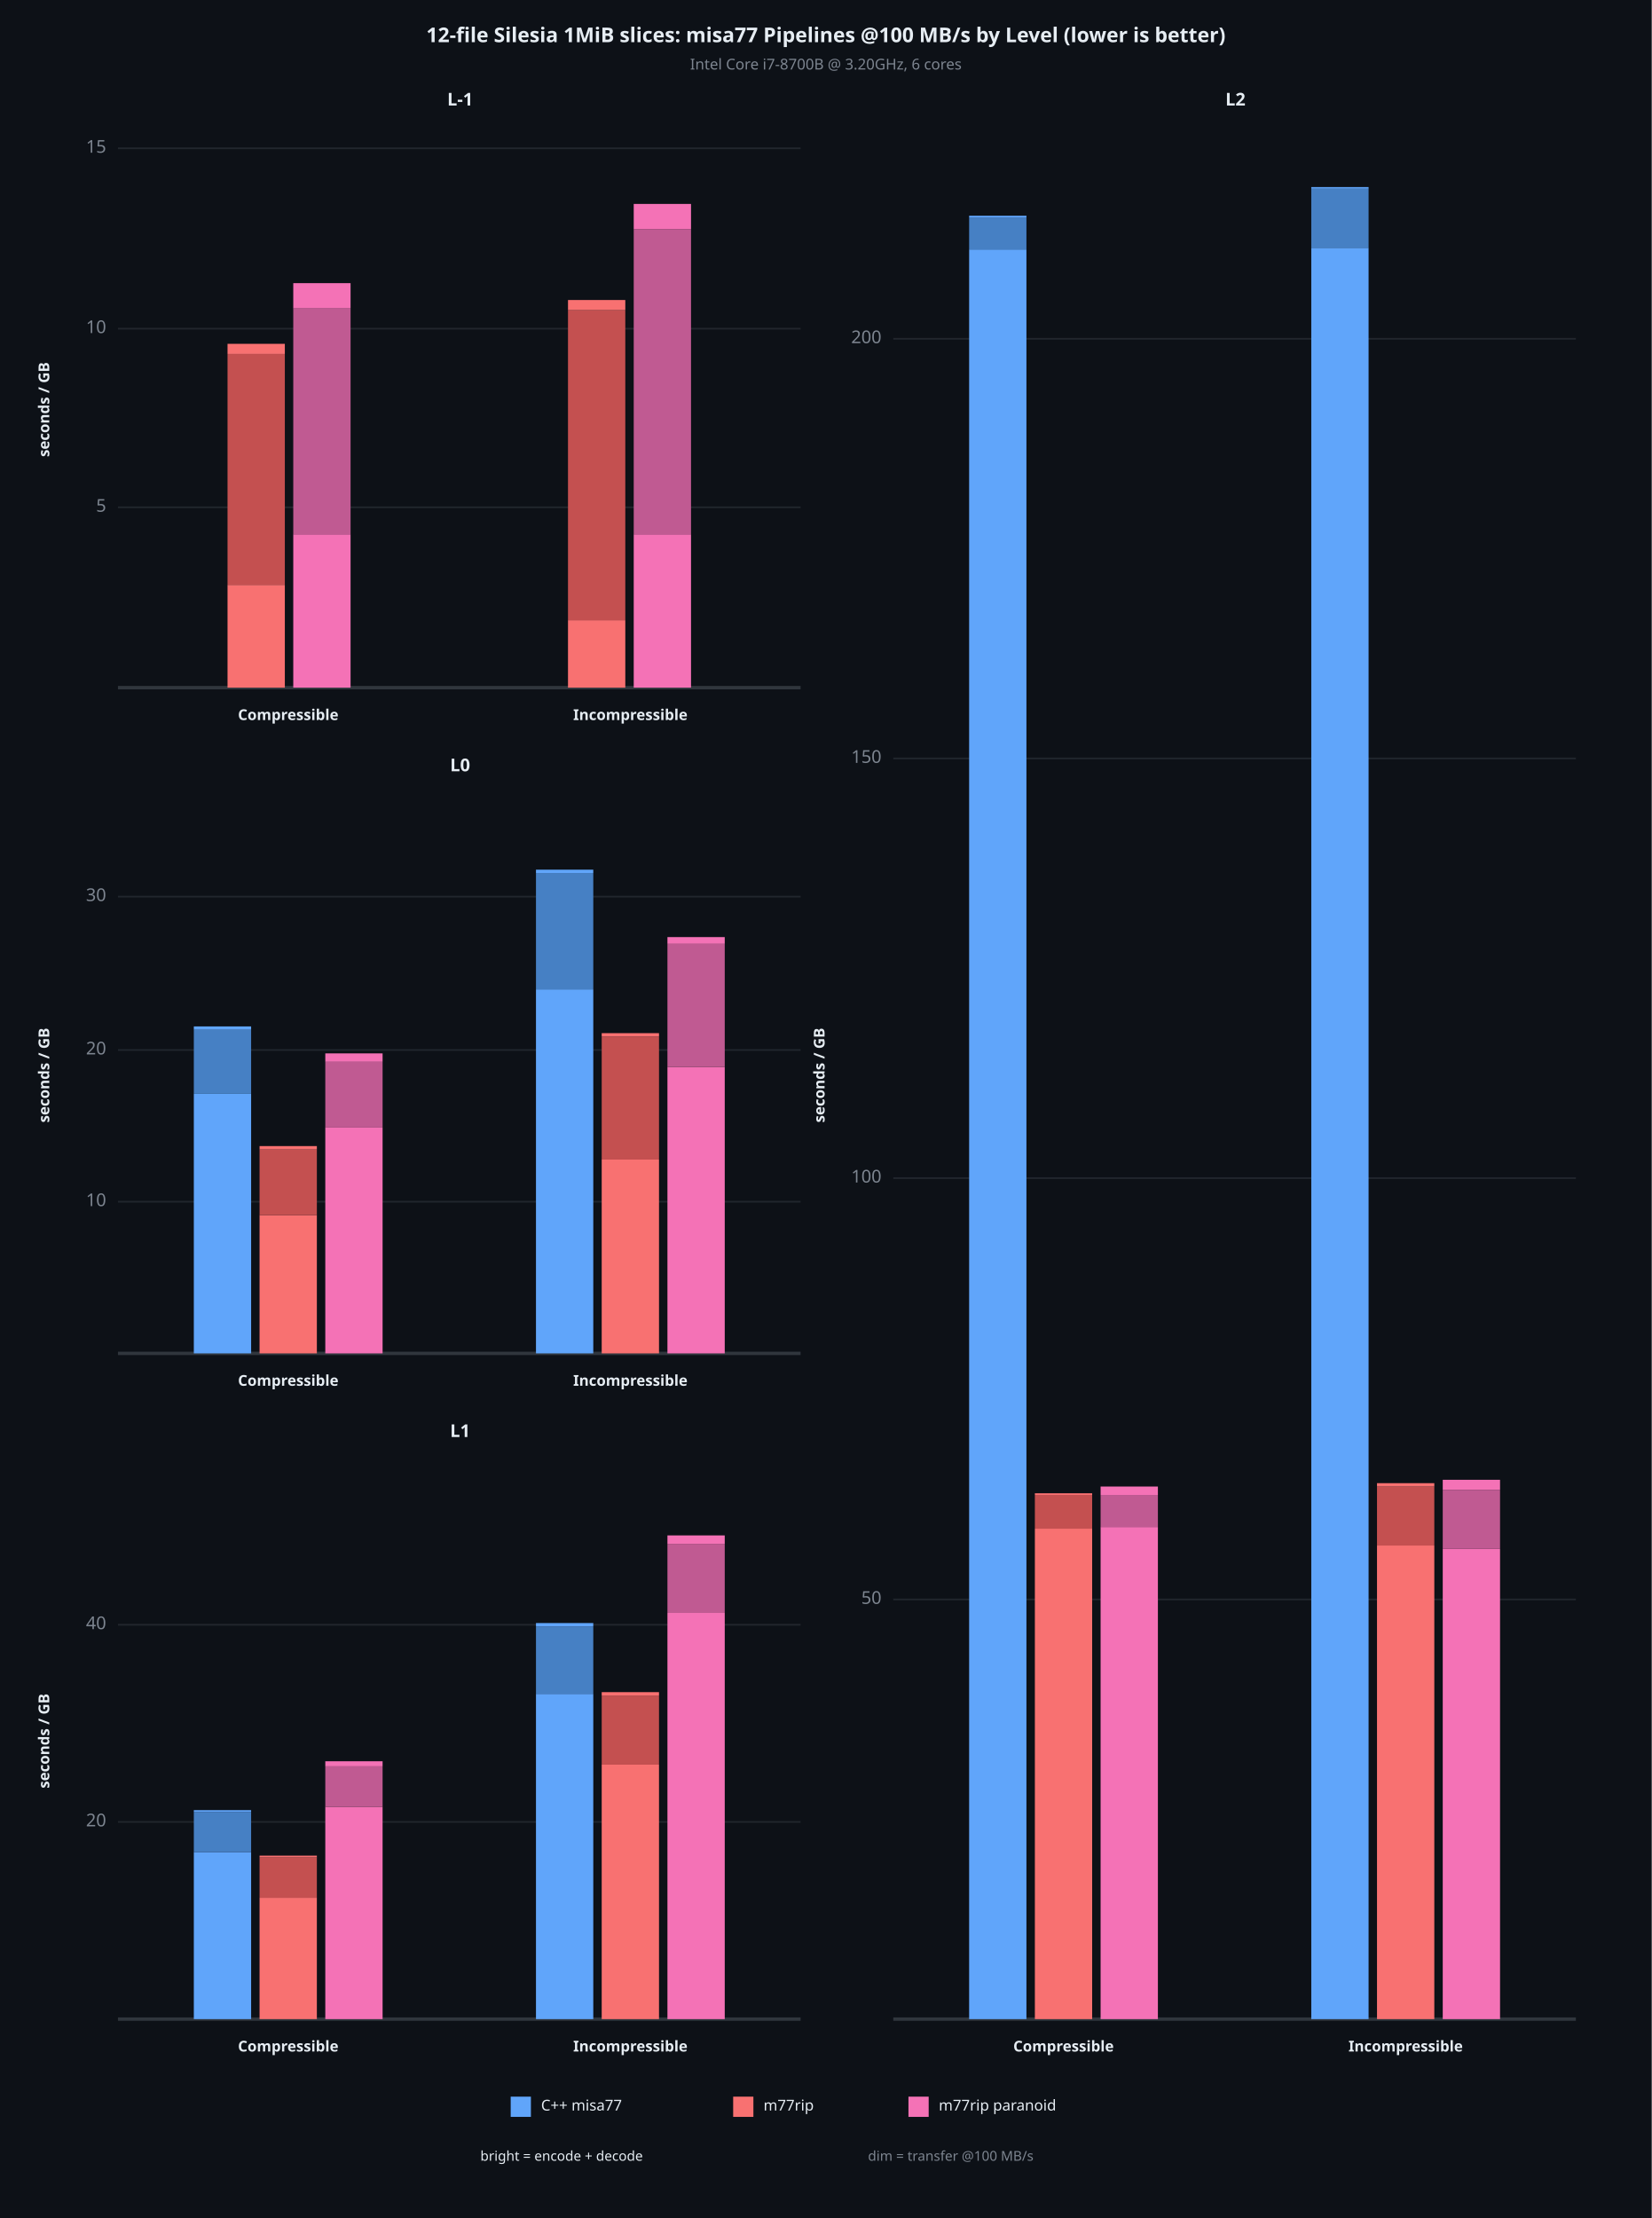
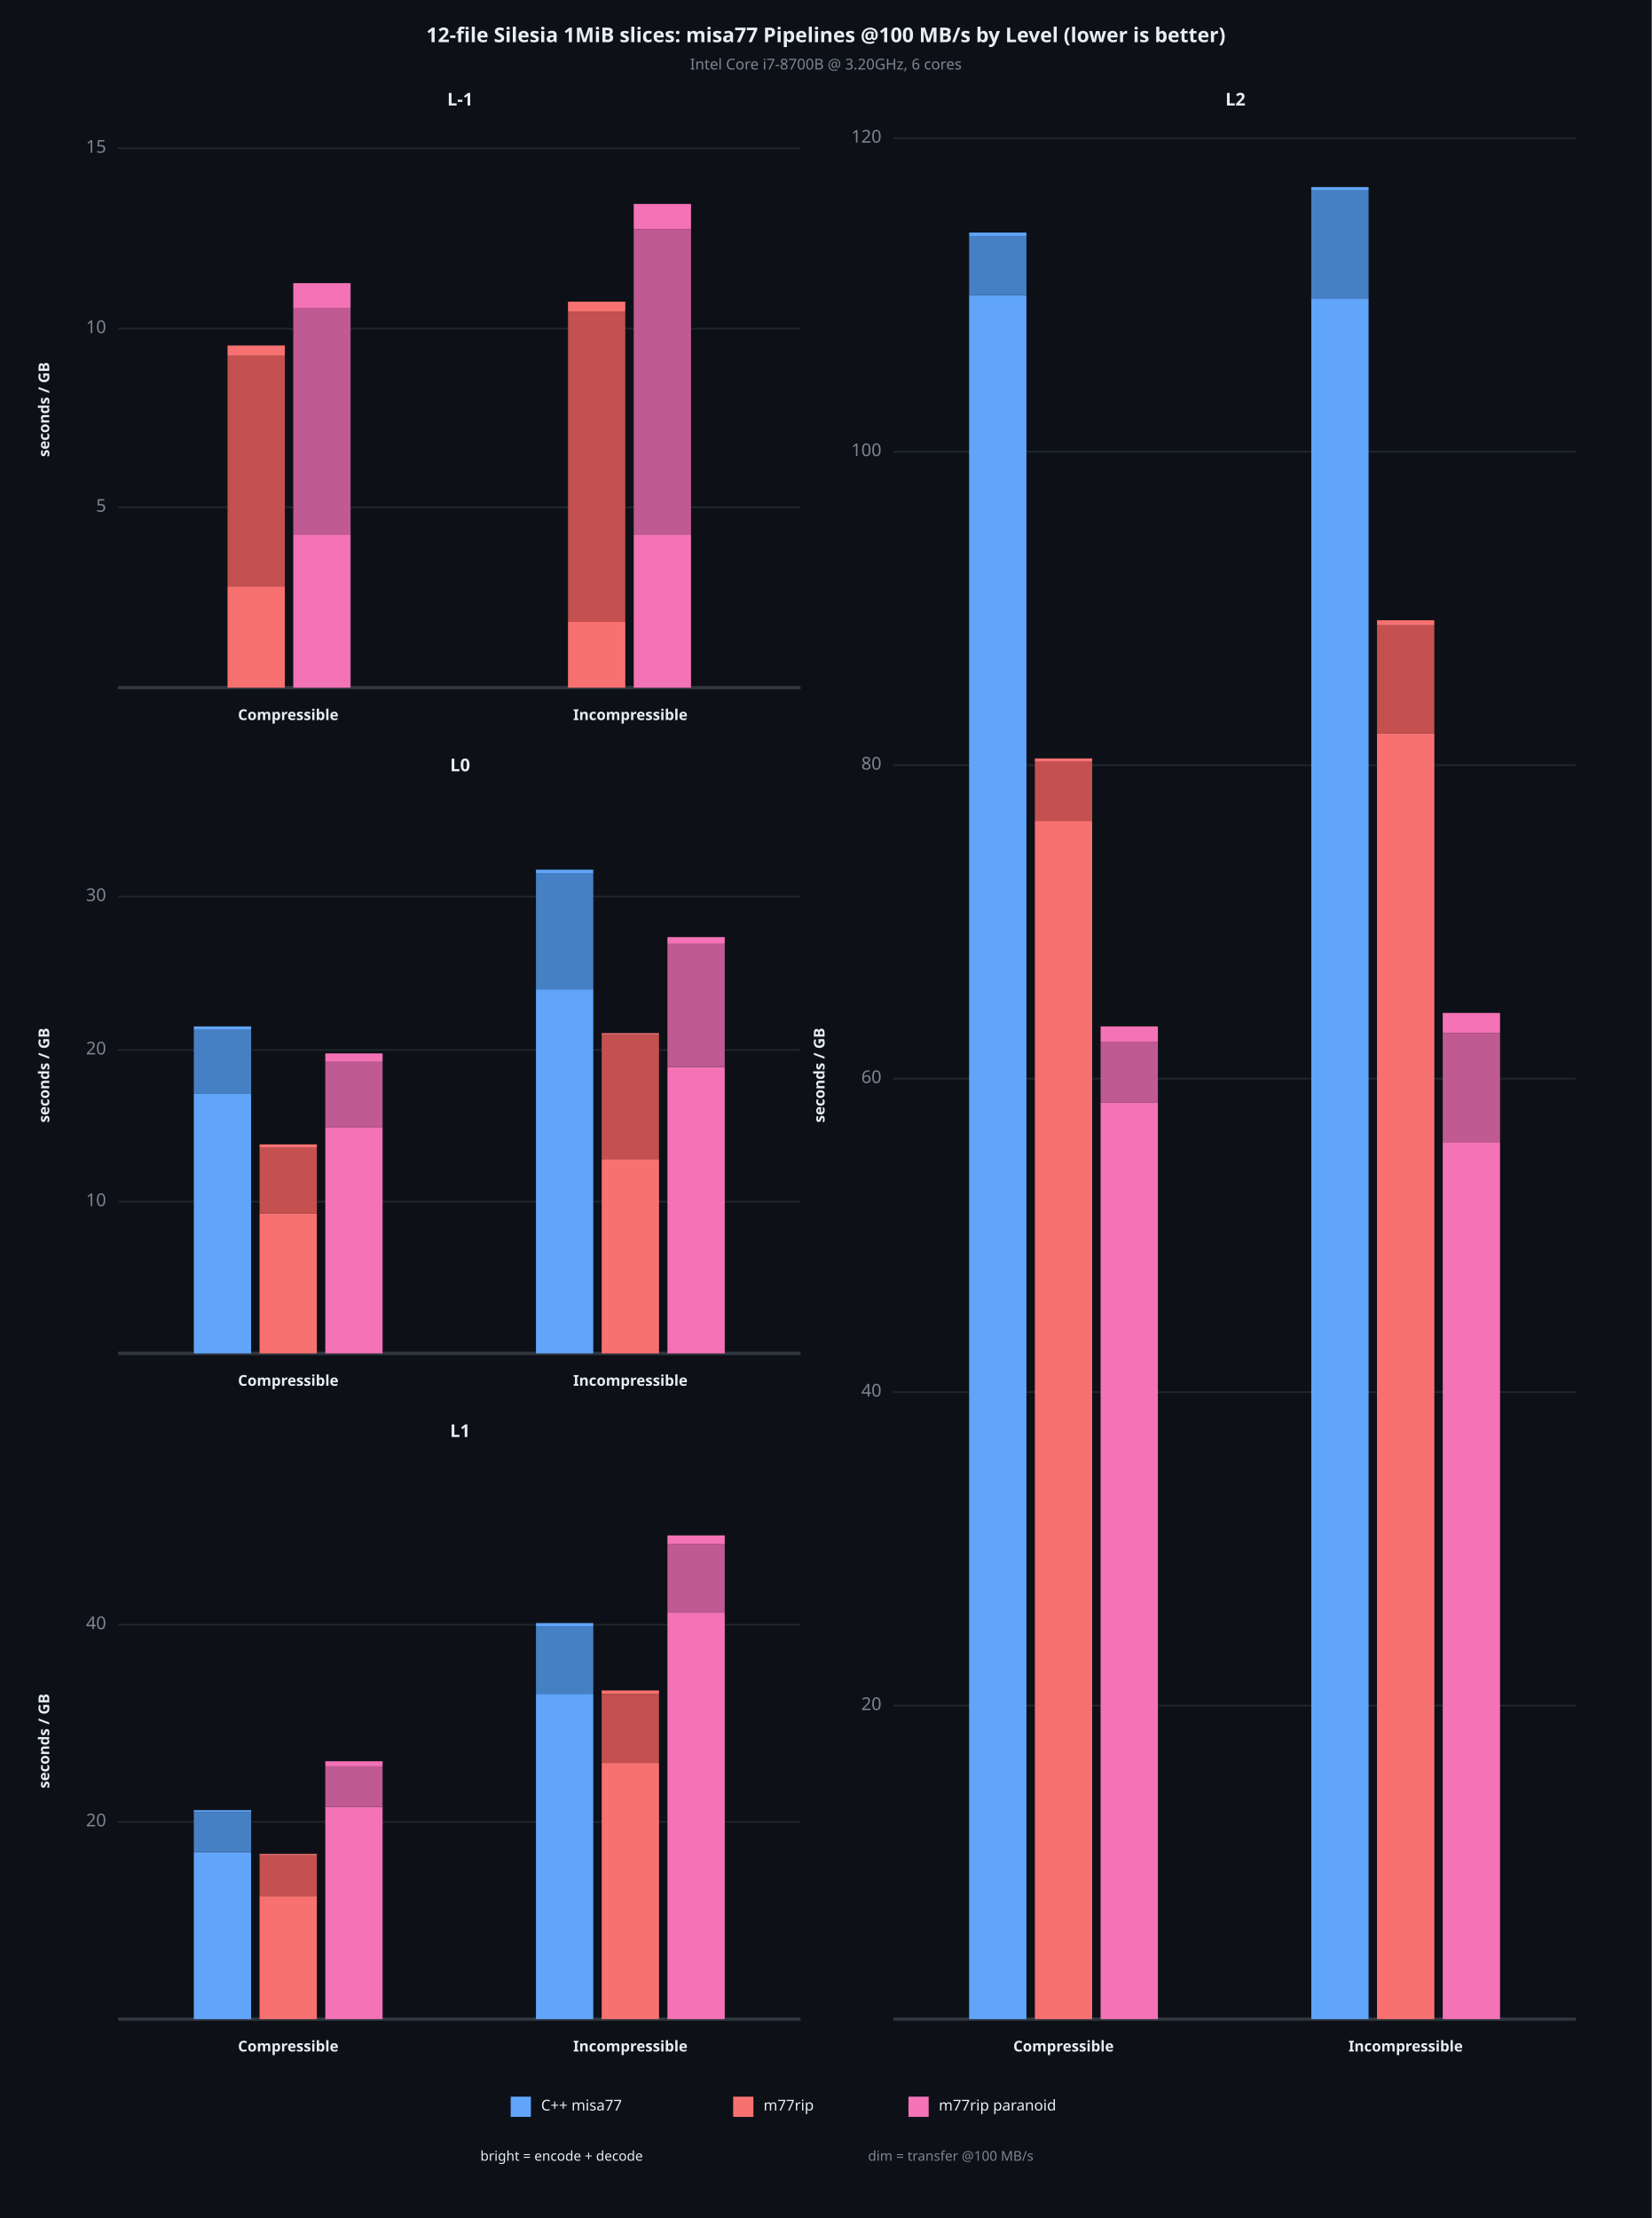
<svg xmlns="http://www.w3.org/2000/svg" viewBox="0 0 980 1316" font-family="system-ui, -apple-system, sans-serif">
  <rect x="0" y="0" width="980" height="1316" opacity="1" fill="#0D1117" stroke="none" />
  <text x="490" y="22" dy="0.5ex" text-anchor="middle" font-family="sans-serif" font-size="12.097" opacity="1" fill="#E6EDF3" font-weight="bold">
12-file Silesia 1MiB slices: misa77 Pipelines @100 MB/s by Level (lower is better)
</text>
  <text x="490" y="39" dy="0.5ex" text-anchor="middle" font-family="sans-serif" font-size="8.871" opacity="1" fill="#7D8590">
Intel Core i7-8700B @ 3.20GHz, 6 cores
</text>
  <text x="273" y="60" dy="0.5ex" text-anchor="middle" font-family="sans-serif" font-size="10.484" opacity="1" fill="#E6EDF3" font-weight="bold">
L-1
</text>
  <polyline fill="none" opacity="1" stroke="#21262D" stroke-width="1" points="70,301 475,301 " />
  <text x="63" y="301" dy="0.5ex" text-anchor="end" font-family="sans-serif" font-size="10.484" opacity="1" fill="#7D8590">
5
</text>
  <polyline fill="none" opacity="1" stroke="#21262D" stroke-width="1" points="70,195 475,195 " />
  <text x="63" y="195" dy="0.5ex" text-anchor="end" font-family="sans-serif" font-size="10.484" opacity="1" fill="#7D8590">
10
</text>
  <polyline fill="none" opacity="1" stroke="#21262D" stroke-width="1" points="70,88 475,88 " />
  <text x="63" y="88" dy="0.5ex" text-anchor="end" font-family="sans-serif" font-size="10.484" opacity="1" fill="#7D8590">
15
</text>
  <polyline fill="none" opacity="1" stroke="#30363D" stroke-width="2" points="70,408 475,408 " />
  <text x="27" y="243" dy="0.5ex" text-anchor="middle" font-family="sans-serif" font-size="8.871" opacity="1" fill="#E6EDF3" font-weight="bold" transform="rotate(270, 27, 243)">
seconds / GB
</text>
-   <rect x="135" y="347" width="34" height="61" opacity="1" fill="#F87171" stroke="none" />
-   <rect x="135" y="210" width="34" height="137" opacity="1" fill="#C45050" stroke="none" />
-   <rect x="135" y="204" width="34" height="6" opacity="1" fill="#F87171" stroke="none" />
+   <rect x="135" y="348" width="34" height="60" opacity="1" fill="#F87171" stroke="none" />
+   <rect x="135" y="211" width="34" height="137" opacity="1" fill="#C45050" stroke="none" />
+   <rect x="135" y="205" width="34" height="6" opacity="1" fill="#F87171" stroke="none" />
  <rect x="174" y="317" width="34" height="91" opacity="1" fill="#F472B6" stroke="none" />
  <rect x="174" y="183" width="34" height="134" opacity="1" fill="#C05A92" stroke="none" />
  <rect x="174" y="168" width="34" height="15" opacity="1" fill="#F472B6" stroke="none" />
  <text x="171" y="425" dy="0.5ex" text-anchor="middle" font-family="sans-serif" font-size="8.871" opacity="1" fill="#E6EDF3" font-weight="bold">
Compressible
</text>
-   <rect x="337" y="368" width="34" height="40" opacity="1" fill="#F87171" stroke="none" />
-   <rect x="337" y="184" width="34" height="184" opacity="1" fill="#C45050" stroke="none" />
-   <rect x="337" y="178" width="34" height="6" opacity="1" fill="#F87171" stroke="none" />
+   <rect x="337" y="369" width="34" height="39" opacity="1" fill="#F87171" stroke="none" />
+   <rect x="337" y="185" width="34" height="184" opacity="1" fill="#C45050" stroke="none" />
+   <rect x="337" y="179" width="34" height="6" opacity="1" fill="#F87171" stroke="none" />
  <rect x="376" y="317" width="34" height="91" opacity="1" fill="#F472B6" stroke="none" />
  <rect x="376" y="136" width="34" height="181" opacity="1" fill="#C05A92" stroke="none" />
  <rect x="376" y="121" width="34" height="15" opacity="1" fill="#F472B6" stroke="none" />
  <text x="374" y="425" dy="0.5ex" text-anchor="middle" font-family="sans-serif" font-size="8.871" opacity="1" fill="#E6EDF3" font-weight="bold">
Incompressible
</text>
  <text x="273" y="455" dy="0.5ex" text-anchor="middle" font-family="sans-serif" font-size="10.484" opacity="1" fill="#E6EDF3" font-weight="bold">
L0
</text>
  <polyline fill="none" opacity="1" stroke="#21262D" stroke-width="1" points="70,713 475,713 " />
  <text x="63" y="713" dy="0.5ex" text-anchor="end" font-family="sans-serif" font-size="10.484" opacity="1" fill="#7D8590">
10
</text>
  <polyline fill="none" opacity="1" stroke="#21262D" stroke-width="1" points="70,623 475,623 " />
  <text x="63" y="623" dy="0.5ex" text-anchor="end" font-family="sans-serif" font-size="10.484" opacity="1" fill="#7D8590">
20
</text>
  <polyline fill="none" opacity="1" stroke="#21262D" stroke-width="1" points="70,532 475,532 " />
  <text x="63" y="532" dy="0.5ex" text-anchor="end" font-family="sans-serif" font-size="10.484" opacity="1" fill="#7D8590">
30
</text>
  <polyline fill="none" opacity="1" stroke="#30363D" stroke-width="2" points="70,803 475,803 " />
  <text x="27" y="638" dy="0.5ex" text-anchor="middle" font-family="sans-serif" font-size="8.871" opacity="1" fill="#E6EDF3" font-weight="bold" transform="rotate(270, 27, 638)">
seconds / GB
</text>
  <rect x="115" y="649" width="34" height="154" opacity="1" fill="#60A5FA" stroke="none" />
  <rect x="115" y="611" width="34" height="38" opacity="1" fill="#4680C4" stroke="none" />
  <rect x="115" y="609" width="34" height="2" opacity="1" fill="#60A5FA" stroke="none" />
-   <rect x="154" y="721" width="34" height="82" opacity="1" fill="#F87171" stroke="none" />
-   <rect x="154" y="682" width="34" height="39" opacity="1" fill="#C45050" stroke="none" />
-   <rect x="154" y="680" width="34" height="2" opacity="1" fill="#F87171" stroke="none" />
+   <rect x="154" y="720" width="34" height="83" opacity="1" fill="#F87171" stroke="none" />
+   <rect x="154" y="681" width="34" height="39" opacity="1" fill="#C45050" stroke="none" />
+   <rect x="154" y="679" width="34" height="2" opacity="1" fill="#F87171" stroke="none" />
  <rect x="193" y="669" width="34" height="134" opacity="1" fill="#F472B6" stroke="none" />
  <rect x="193" y="630" width="34" height="39" opacity="1" fill="#C05A92" stroke="none" />
  <rect x="193" y="625" width="34" height="5" opacity="1" fill="#F472B6" stroke="none" />
  <text x="171" y="820" dy="0.5ex" text-anchor="middle" font-family="sans-serif" font-size="8.871" opacity="1" fill="#E6EDF3" font-weight="bold">
Compressible
</text>
  <rect x="318" y="587" width="34" height="216" opacity="1" fill="#60A5FA" stroke="none" />
  <rect x="318" y="518" width="34" height="69" opacity="1" fill="#4680C4" stroke="none" />
  <rect x="318" y="516" width="34" height="2" opacity="1" fill="#60A5FA" stroke="none" />
  <rect x="357" y="688" width="34" height="115" opacity="1" fill="#F87171" stroke="none" />
-   <rect x="357" y="615" width="34" height="73" opacity="1" fill="#C45050" stroke="none" />
-   <rect x="357" y="613" width="34" height="2" opacity="1" fill="#F87171" stroke="none" />
+   <rect x="357" y="614" width="34" height="74" opacity="1" fill="#C45050" stroke="none" />
+   <rect x="357" y="613" width="34" height="1" opacity="1" fill="#F87171" stroke="none" />
  <rect x="396" y="633" width="34" height="170" opacity="1" fill="#F472B6" stroke="none" />
  <rect x="396" y="560" width="34" height="73" opacity="1" fill="#C05A92" stroke="none" />
  <rect x="396" y="556" width="34" height="4" opacity="1" fill="#F472B6" stroke="none" />
  <text x="374" y="820" dy="0.5ex" text-anchor="middle" font-family="sans-serif" font-size="8.871" opacity="1" fill="#E6EDF3" font-weight="bold">
Incompressible
</text>
  <text x="273" y="850" dy="0.5ex" text-anchor="middle" font-family="sans-serif" font-size="10.484" opacity="1" fill="#E6EDF3" font-weight="bold">
L1
</text>
  <polyline fill="none" opacity="1" stroke="#21262D" stroke-width="1" points="70,1081 475,1081 " />
  <text x="63" y="1081" dy="0.5ex" text-anchor="end" font-family="sans-serif" font-size="10.484" opacity="1" fill="#7D8590">
20
</text>
  <polyline fill="none" opacity="1" stroke="#21262D" stroke-width="1" points="70,964 475,964 " />
  <text x="63" y="964" dy="0.5ex" text-anchor="end" font-family="sans-serif" font-size="10.484" opacity="1" fill="#7D8590">
40
</text>
  <polyline fill="none" opacity="1" stroke="#30363D" stroke-width="2" points="70,1198 475,1198 " />
  <text x="27" y="1033" dy="0.5ex" text-anchor="middle" font-family="sans-serif" font-size="8.871" opacity="1" fill="#E6EDF3" font-weight="bold" transform="rotate(270, 27, 1033)">
seconds / GB
</text>
  <rect x="115" y="1099" width="34" height="99" opacity="1" fill="#60A5FA" stroke="none" />
  <rect x="115" y="1075" width="34" height="24" opacity="1" fill="#4680C4" stroke="none" />
  <rect x="115" y="1074" width="34" height="1" opacity="1" fill="#60A5FA" stroke="none" />
-   <rect x="154" y="1126" width="34" height="72" opacity="1" fill="#F87171" stroke="none" />
-   <rect x="154" y="1102" width="34" height="24" opacity="1" fill="#C45050" stroke="none" />
-   <rect x="154" y="1101" width="34" height="1" opacity="1" fill="#F87171" stroke="none" />
+   <rect x="154" y="1125" width="34" height="73" opacity="1" fill="#F87171" stroke="none" />
+   <rect x="154" y="1101" width="34" height="24" opacity="1" fill="#C45050" stroke="none" />
+   <rect x="154" y="1100" width="34" height="1" opacity="1" fill="#F87171" stroke="none" />
  <rect x="193" y="1072" width="34" height="126" opacity="1" fill="#F472B6" stroke="none" />
  <rect x="193" y="1048" width="34" height="24" opacity="1" fill="#C05A92" stroke="none" />
  <rect x="193" y="1045" width="34" height="3" opacity="1" fill="#F472B6" stroke="none" />
  <text x="171" y="1215" dy="0.5ex" text-anchor="middle" font-family="sans-serif" font-size="8.871" opacity="1" fill="#E6EDF3" font-weight="bold">
Compressible
</text>
  <rect x="318" y="1005" width="34" height="193" opacity="1" fill="#60A5FA" stroke="none" />
  <rect x="318" y="965" width="34" height="40" opacity="1" fill="#4680C4" stroke="none" />
  <rect x="318" y="963" width="34" height="2" opacity="1" fill="#60A5FA" stroke="none" />
-   <rect x="357" y="1047" width="34" height="151" opacity="1" fill="#F87171" stroke="none" />
-   <rect x="357" y="1006" width="34" height="41" opacity="1" fill="#C45050" stroke="none" />
-   <rect x="357" y="1004" width="34" height="2" opacity="1" fill="#F87171" stroke="none" />
+   <rect x="357" y="1046" width="34" height="152" opacity="1" fill="#F87171" stroke="none" />
+   <rect x="357" y="1005" width="34" height="41" opacity="1" fill="#C45050" stroke="none" />
+   <rect x="357" y="1003" width="34" height="2" opacity="1" fill="#F87171" stroke="none" />
  <rect x="396" y="957" width="34" height="241" opacity="1" fill="#F472B6" stroke="none" />
  <rect x="396" y="916" width="34" height="41" opacity="1" fill="#C05A92" stroke="none" />
  <rect x="396" y="911" width="34" height="5" opacity="1" fill="#F472B6" stroke="none" />
  <text x="374" y="1215" dy="0.5ex" text-anchor="middle" font-family="sans-serif" font-size="8.871" opacity="1" fill="#E6EDF3" font-weight="bold">
Incompressible
</text>
  <text x="733" y="60" dy="0.5ex" text-anchor="middle" font-family="sans-serif" font-size="10.484" opacity="1" fill="#E6EDF3" font-weight="bold">
L2
</text>
-   <polyline fill="none" opacity="1" stroke="#21262D" stroke-width="1" points="530,949 935,949 " />
-   <text x="523" y="949" dy="0.5ex" text-anchor="end" font-family="sans-serif" font-size="10.484" opacity="1" fill="#7D8590">
- 50
- </text>
-   <polyline fill="none" opacity="1" stroke="#21262D" stroke-width="1" points="530,699 935,699 " />
-   <text x="523" y="699" dy="0.5ex" text-anchor="end" font-family="sans-serif" font-size="10.484" opacity="1" fill="#7D8590">
+   <polyline fill="none" opacity="1" stroke="#21262D" stroke-width="1" points="530,1012 935,1012 " />
+   <text x="523" y="1012" dy="0.5ex" text-anchor="end" font-family="sans-serif" font-size="10.484" opacity="1" fill="#7D8590">
+ 20
+ </text>
+   <polyline fill="none" opacity="1" stroke="#21262D" stroke-width="1" points="530,826 935,826 " />
+   <text x="523" y="826" dy="0.5ex" text-anchor="end" font-family="sans-serif" font-size="10.484" opacity="1" fill="#7D8590">
+ 40
+ </text>
+   <polyline fill="none" opacity="1" stroke="#21262D" stroke-width="1" points="530,640 935,640 " />
+   <text x="523" y="640" dy="0.5ex" text-anchor="end" font-family="sans-serif" font-size="10.484" opacity="1" fill="#7D8590">
+ 60
+ </text>
+   <polyline fill="none" opacity="1" stroke="#21262D" stroke-width="1" points="530,454 935,454 " />
+   <text x="523" y="454" dy="0.5ex" text-anchor="end" font-family="sans-serif" font-size="10.484" opacity="1" fill="#7D8590">
+ 80
+ </text>
+   <polyline fill="none" opacity="1" stroke="#21262D" stroke-width="1" points="530,268 935,268 " />
+   <text x="523" y="268" dy="0.5ex" text-anchor="end" font-family="sans-serif" font-size="10.484" opacity="1" fill="#7D8590">
100
</text>
-   <polyline fill="none" opacity="1" stroke="#21262D" stroke-width="1" points="530,450 935,450 " />
-   <text x="523" y="450" dy="0.5ex" text-anchor="end" font-family="sans-serif" font-size="10.484" opacity="1" fill="#7D8590">
- 150
- </text>
-   <polyline fill="none" opacity="1" stroke="#21262D" stroke-width="1" points="530,201 935,201 " />
-   <text x="523" y="201" dy="0.5ex" text-anchor="end" font-family="sans-serif" font-size="10.484" opacity="1" fill="#7D8590">
- 200
+   <polyline fill="none" opacity="1" stroke="#21262D" stroke-width="1" points="530,82 935,82 " />
+   <text x="523" y="82" dy="0.5ex" text-anchor="end" font-family="sans-serif" font-size="10.484" opacity="1" fill="#7D8590">
+ 120
</text>
  <polyline fill="none" opacity="1" stroke="#30363D" stroke-width="2" points="530,1198 935,1198 " />
  <text x="487" y="638" dy="0.5ex" text-anchor="middle" font-family="sans-serif" font-size="8.871" opacity="1" fill="#E6EDF3" font-weight="bold" transform="rotate(270, 487, 638)">
seconds / GB
</text>
-   <rect x="575" y="148" width="34" height="1050" opacity="1" fill="#60A5FA" stroke="none" />
-   <rect x="575" y="129" width="34" height="19" opacity="1" fill="#4680C4" stroke="none" />
-   <rect x="575" y="128" width="34" height="1" opacity="1" fill="#60A5FA" stroke="none" />
-   <rect x="614" y="907" width="34" height="291" opacity="1" fill="#F87171" stroke="none" />
-   <rect x="614" y="887" width="34" height="20" opacity="1" fill="#C45050" stroke="none" />
-   <rect x="614" y="886" width="34" height="1" opacity="1" fill="#F87171" stroke="none" />
-   <rect x="653" y="906" width="34" height="292" opacity="1" fill="#F472B6" stroke="none" />
-   <rect x="653" y="887" width="34" height="19" opacity="1" fill="#C05A92" stroke="none" />
-   <rect x="653" y="882" width="34" height="5" opacity="1" fill="#F472B6" stroke="none" />
+   <rect x="575" y="175" width="34" height="1023" opacity="1" fill="#60A5FA" stroke="none" />
+   <rect x="575" y="140" width="34" height="35" opacity="1" fill="#4680C4" stroke="none" />
+   <rect x="575" y="138" width="34" height="2" opacity="1" fill="#60A5FA" stroke="none" />
+   <rect x="614" y="487" width="34" height="711" opacity="1" fill="#F87171" stroke="none" />
+   <rect x="614" y="452" width="34" height="35" opacity="1" fill="#C45050" stroke="none" />
+   <rect x="614" y="450" width="34" height="2" opacity="1" fill="#F87171" stroke="none" />
+   <rect x="653" y="654" width="34" height="544" opacity="1" fill="#F472B6" stroke="none" />
+   <rect x="653" y="618" width="34" height="36" opacity="1" fill="#C05A92" stroke="none" />
+   <rect x="653" y="609" width="34" height="9" opacity="1" fill="#F472B6" stroke="none" />
  <text x="631" y="1215" dy="0.5ex" text-anchor="middle" font-family="sans-serif" font-size="8.871" opacity="1" fill="#E6EDF3" font-weight="bold">
Compressible
</text>
-   <rect x="778" y="147" width="34" height="1051" opacity="1" fill="#60A5FA" stroke="none" />
-   <rect x="778" y="112" width="34" height="35" opacity="1" fill="#4680C4" stroke="none" />
-   <rect x="778" y="111" width="34" height="1" opacity="1" fill="#60A5FA" stroke="none" />
-   <rect x="817" y="917" width="34" height="281" opacity="1" fill="#F87171" stroke="none" />
-   <rect x="817" y="882" width="34" height="35" opacity="1" fill="#C45050" stroke="none" />
-   <rect x="817" y="880" width="34" height="2" opacity="1" fill="#F87171" stroke="none" />
-   <rect x="856" y="919" width="34" height="279" opacity="1" fill="#F472B6" stroke="none" />
-   <rect x="856" y="884" width="34" height="35" opacity="1" fill="#C05A92" stroke="none" />
-   <rect x="856" y="878" width="34" height="6" opacity="1" fill="#F472B6" stroke="none" />
+   <rect x="778" y="177" width="34" height="1021" opacity="1" fill="#60A5FA" stroke="none" />
+   <rect x="778" y="113" width="34" height="64" opacity="1" fill="#4680C4" stroke="none" />
+   <rect x="778" y="111" width="34" height="2" opacity="1" fill="#60A5FA" stroke="none" />
+   <rect x="817" y="435" width="34" height="763" opacity="1" fill="#F87171" stroke="none" />
+   <rect x="817" y="371" width="34" height="64" opacity="1" fill="#C45050" stroke="none" />
+   <rect x="817" y="368" width="34" height="3" opacity="1" fill="#F87171" stroke="none" />
+   <rect x="856" y="678" width="34" height="520" opacity="1" fill="#F472B6" stroke="none" />
+   <rect x="856" y="613" width="34" height="65" opacity="1" fill="#C05A92" stroke="none" />
+   <rect x="856" y="601" width="34" height="12" opacity="1" fill="#F472B6" stroke="none" />
  <text x="834" y="1215" dy="0.5ex" text-anchor="middle" font-family="sans-serif" font-size="8.871" opacity="1" fill="#E6EDF3" font-weight="bold">
Incompressible
</text>
  <rect x="303" y="1244" width="12" height="12" opacity="1" fill="#60A5FA" stroke="none" />
  <text x="321" y="1250" dy="0.5ex" text-anchor="start" font-family="sans-serif" font-size="8.871" opacity="1" fill="#E6EDF3">
C++ misa77
</text>
  <rect x="435" y="1244" width="12" height="12" opacity="1" fill="#F87171" stroke="none" />
  <text x="453" y="1250" dy="0.5ex" text-anchor="start" font-family="sans-serif" font-size="8.871" opacity="1" fill="#E6EDF3">
m77rip
</text>
  <rect x="539" y="1244" width="12" height="12" opacity="1" fill="#F472B6" stroke="none" />
  <text x="557" y="1250" dy="0.5ex" text-anchor="start" font-family="sans-serif" font-size="8.871" opacity="1" fill="#E6EDF3">
m77rip paranoid
</text>
  <text x="285" y="1280" dy="0.5ex" text-anchor="start" font-family="sans-serif" font-size="8.065" opacity="1" fill="#E6EDF3">
bright = encode + decode
</text>
  <text x="515" y="1280" dy="0.5ex" text-anchor="start" font-family="sans-serif" font-size="8.065" opacity="1" fill="#7D8590">
dim = transfer @100 MB/s
</text>
</svg>
